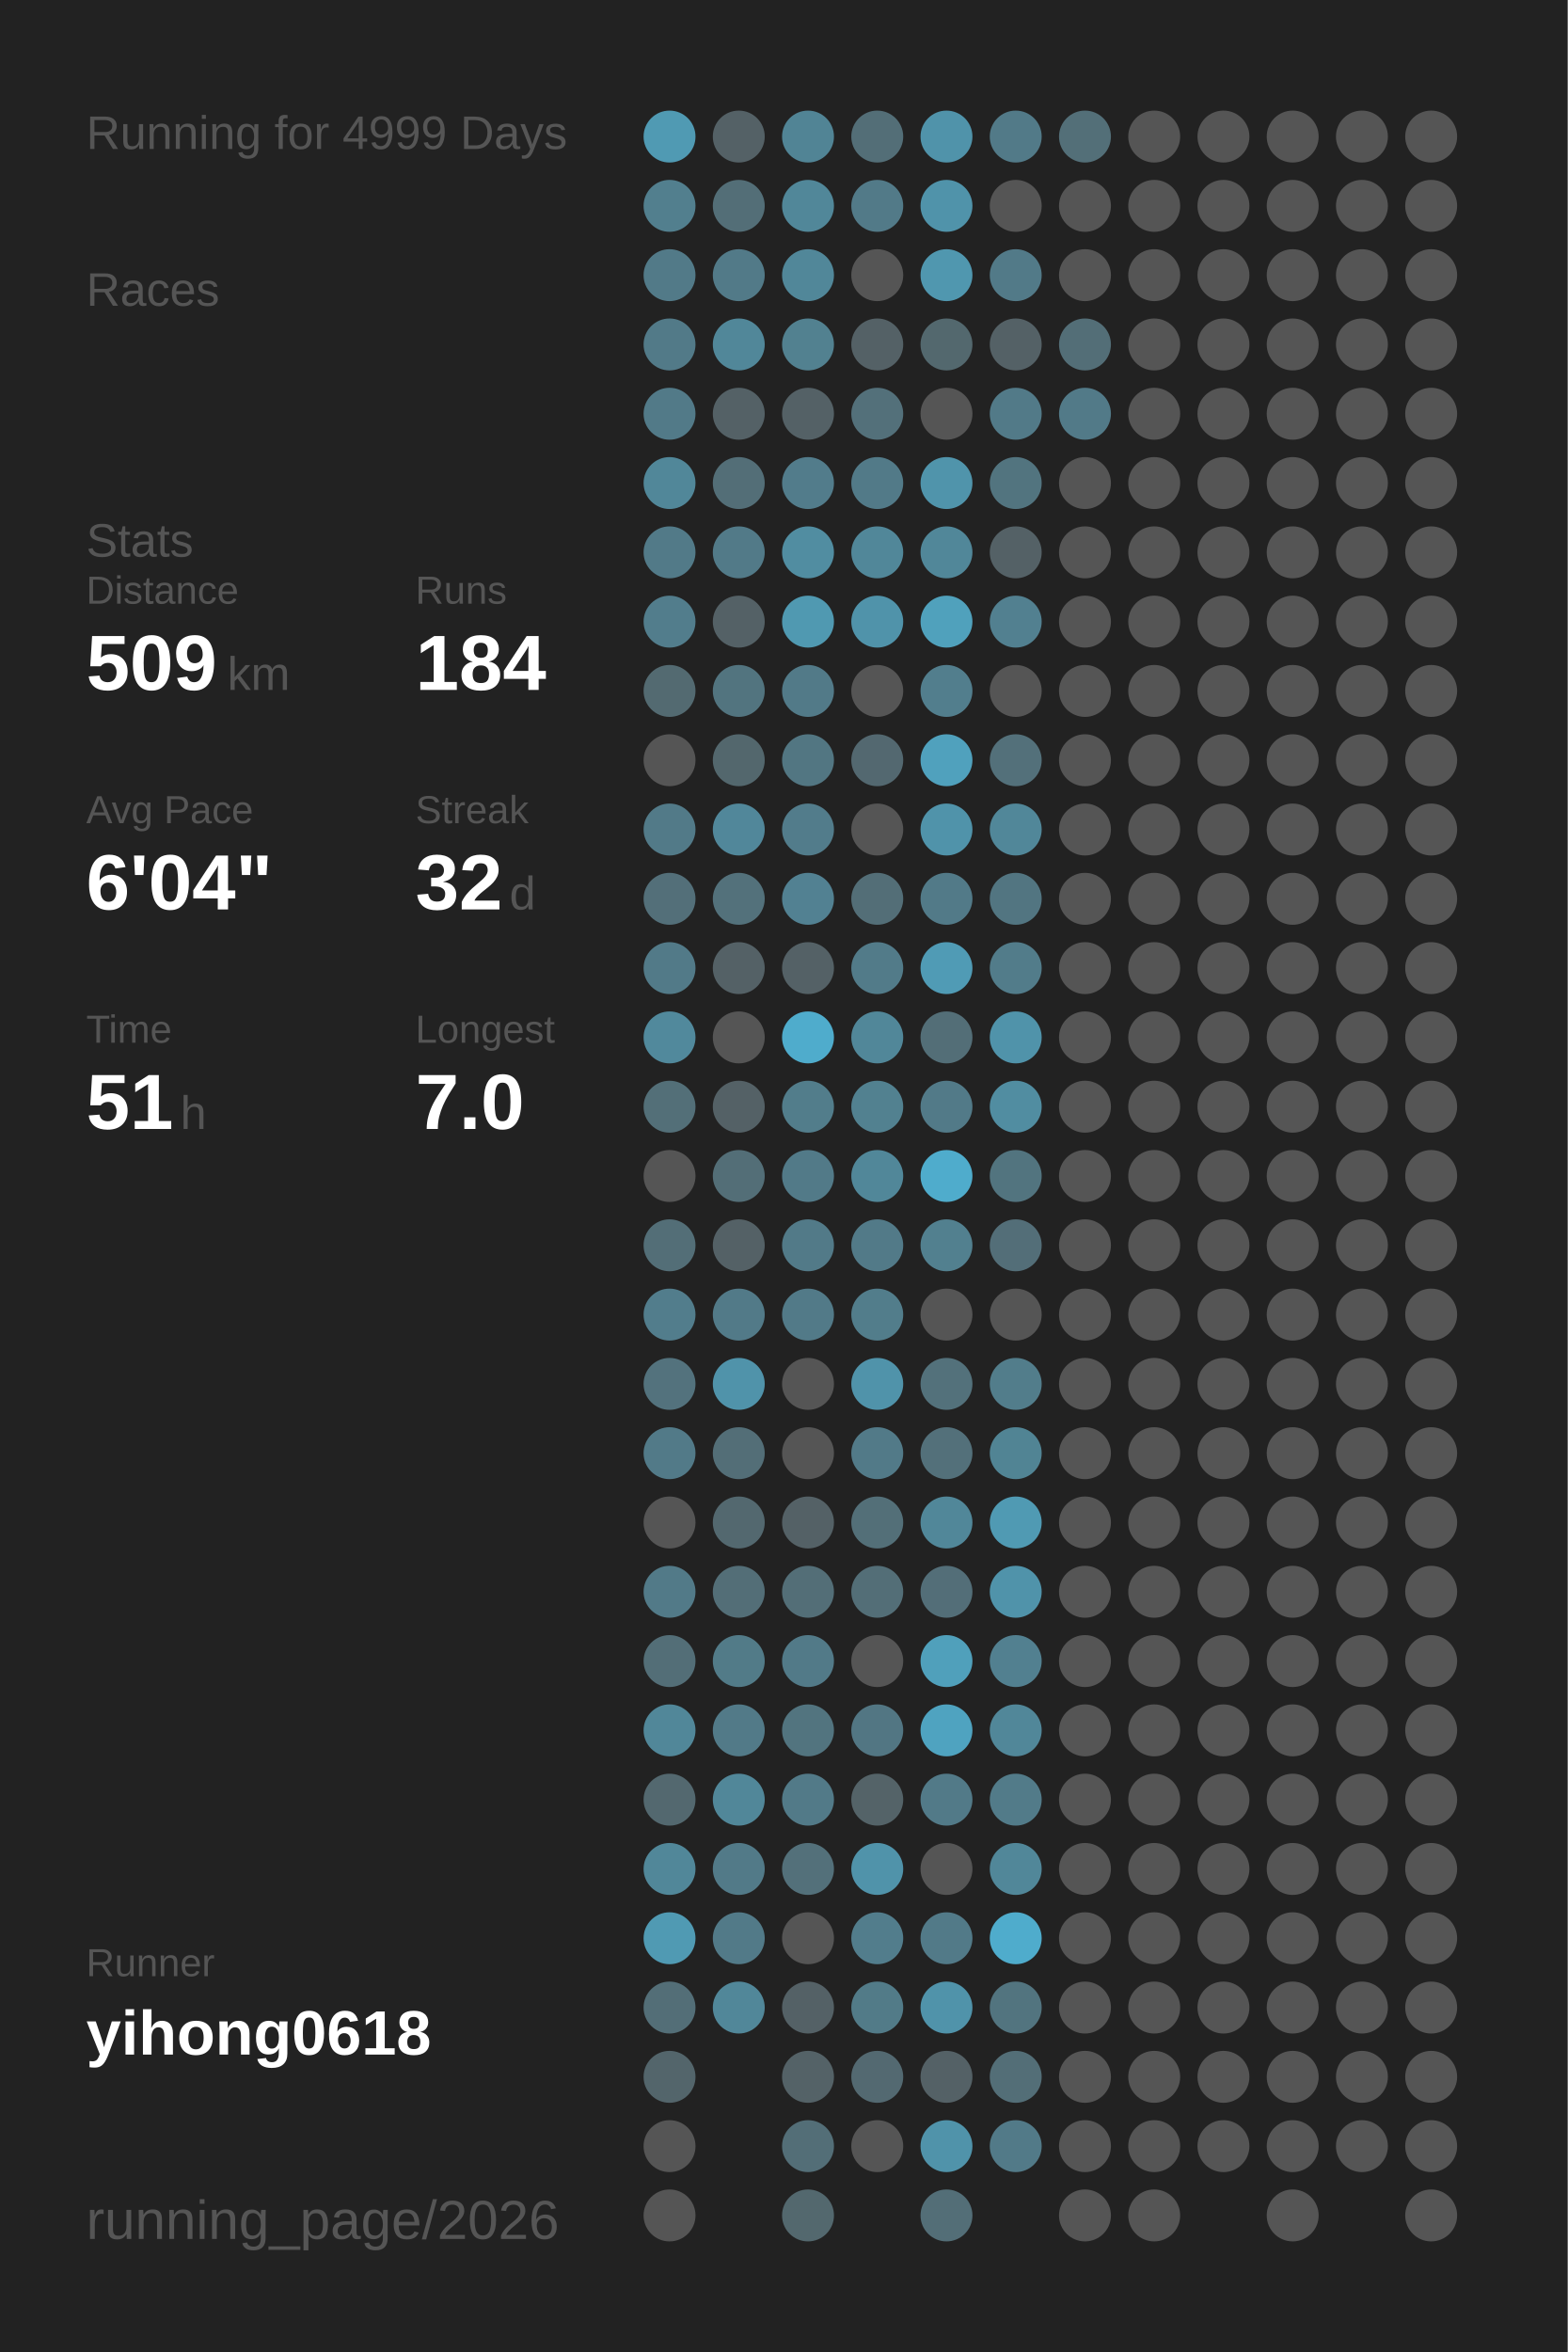
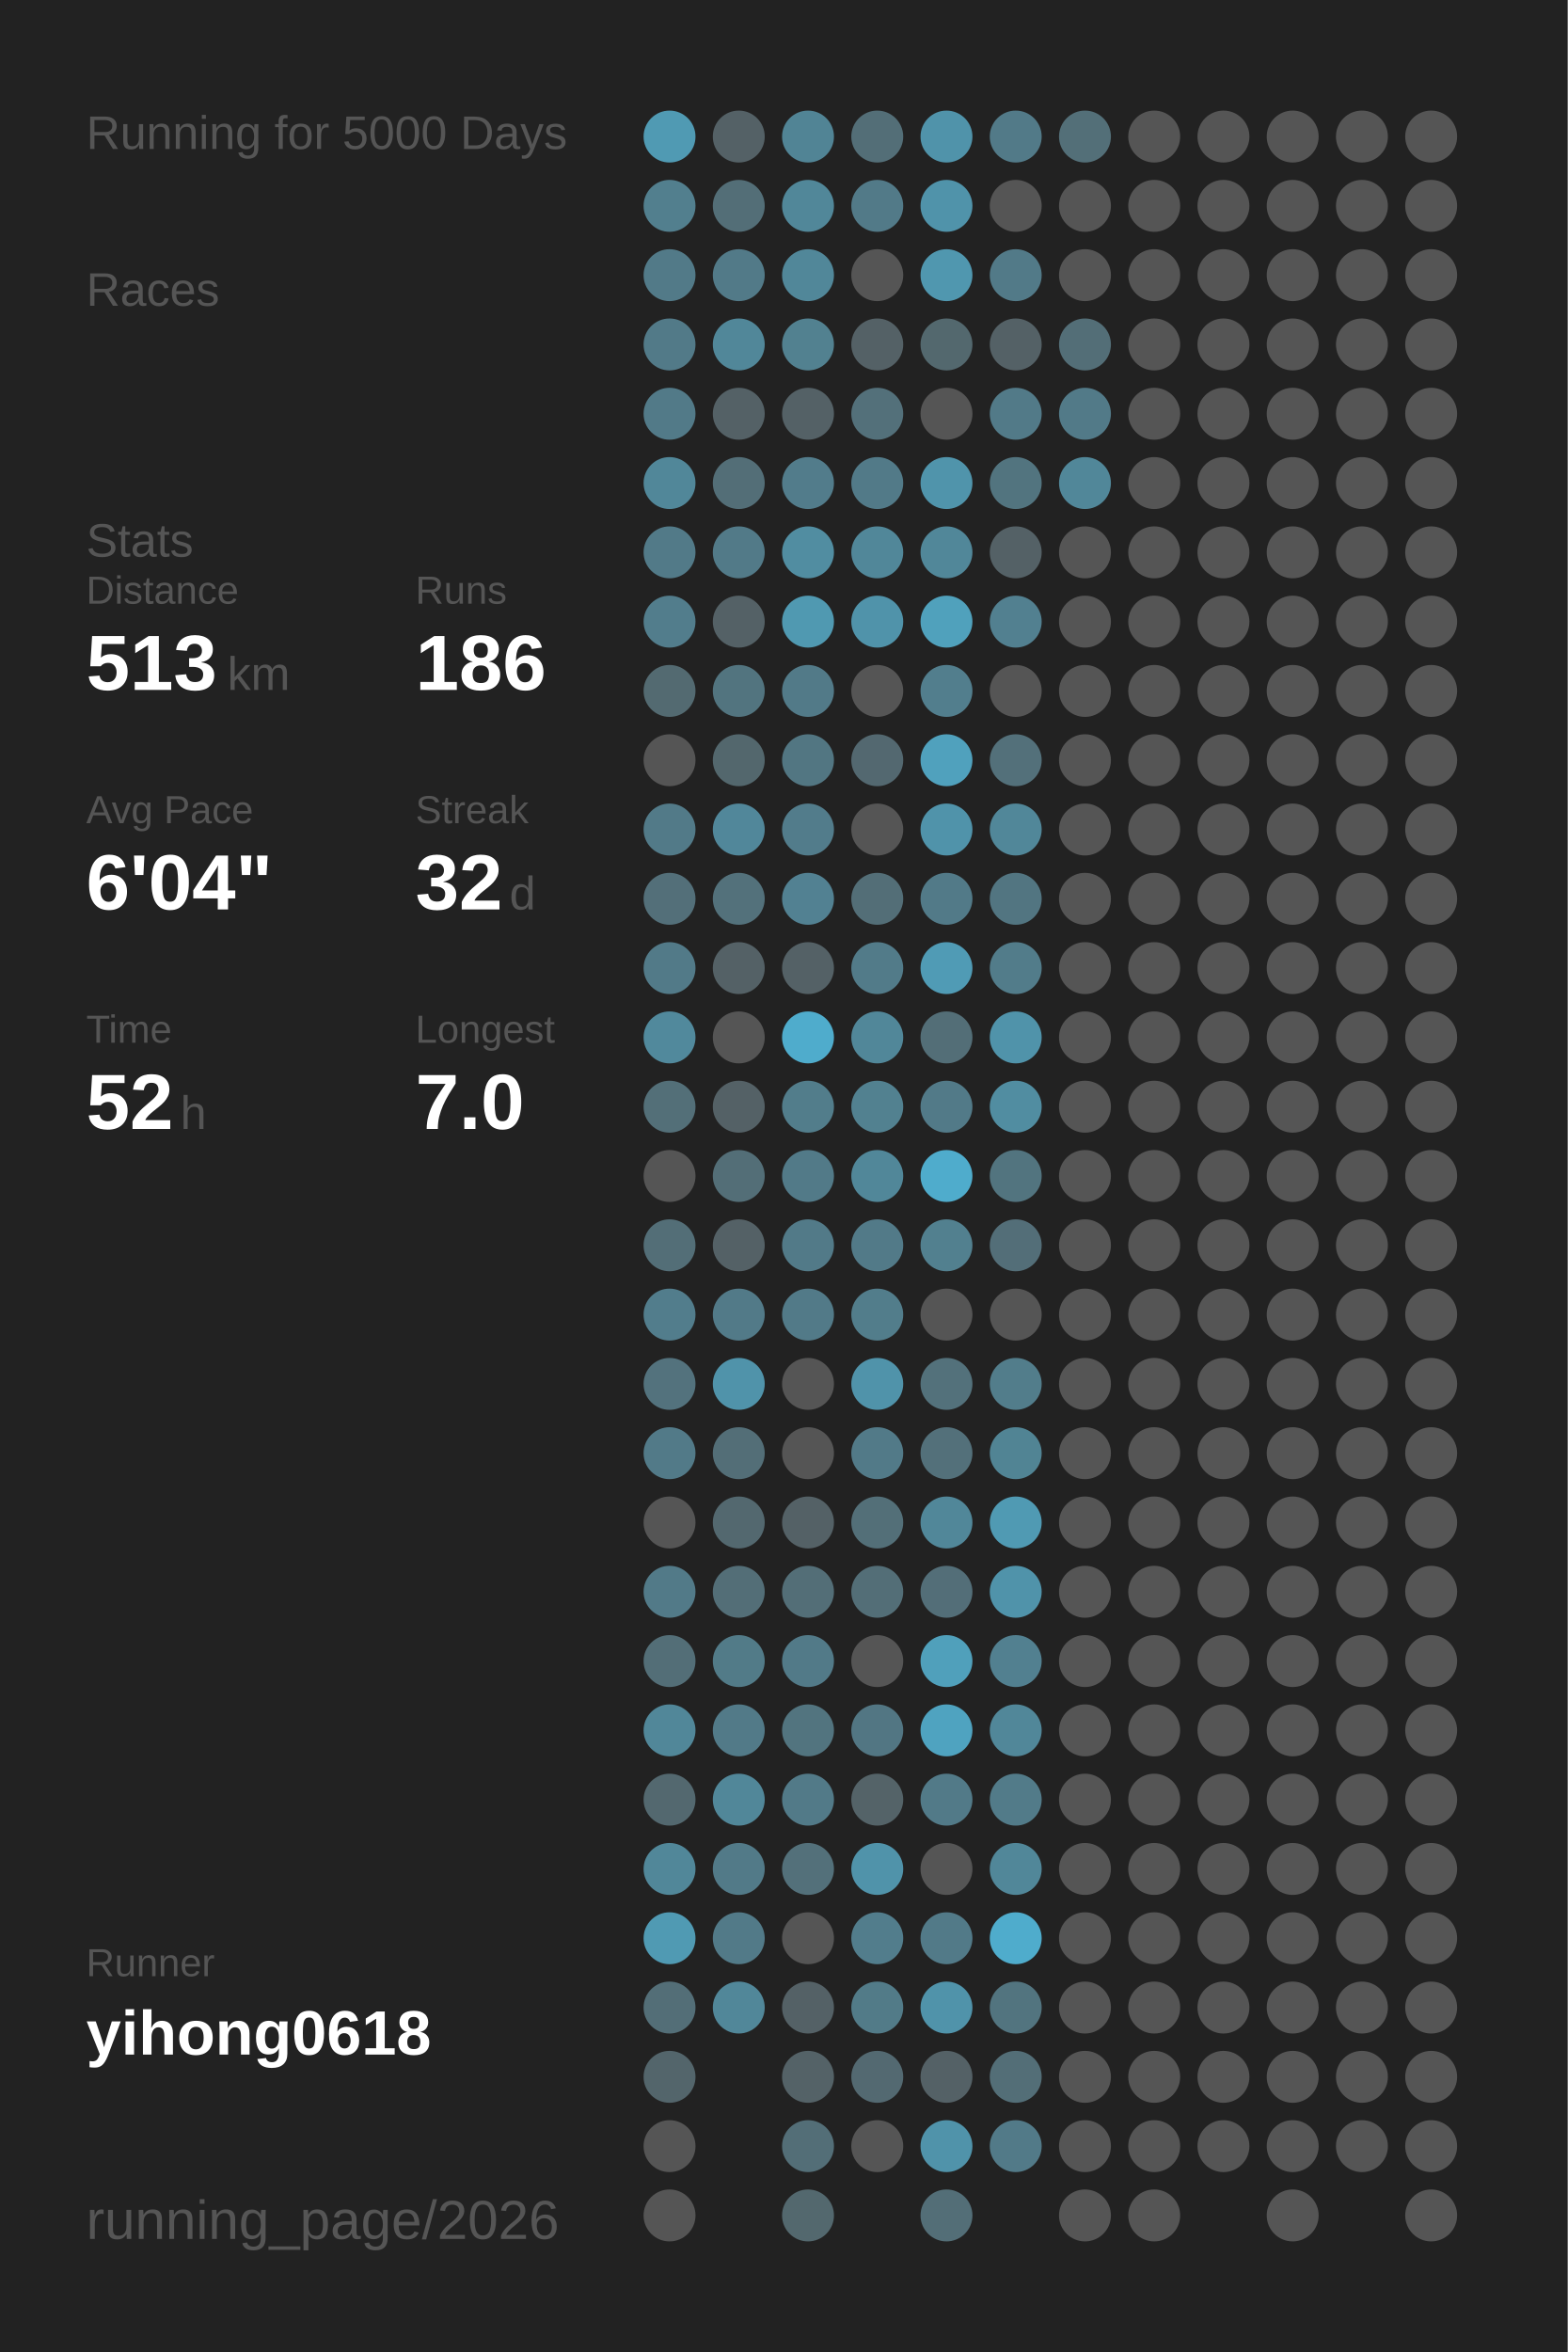
<svg xmlns="http://www.w3.org/2000/svg" baseProfile="full" height="300mm" version="1.1" viewBox="0,0,200,300" width="200mm">
  <defs />
  <rect fill="#222222" height="300" width="200" x="0" y="0" />
-   <text fill="#555555" style="font-size:6px; font-family:Arial;" x="11" y="19">Running for 4999 Days</text>
+   <text fill="#555555" style="font-size:6px; font-family:Arial;" x="11" y="19">Running for 5000 Days</text>
  <text fill="#555555" style="font-size:6px; font-family:Arial;" x="11" y="39">Races</text>
  <text fill="#555555" style="font-size:6px; font-family:Arial;" x="11" y="71">Stats</text>
  <text fill="#555555" style="font-size:5px; font-family:Arial;" x="11" y="77">Distance</text>
-   <text fill="#FFFFFF" style="font-size:10px; font-family:Arial; font-weight:bold;" x="11" y="88">509</text>
+   <text fill="#FFFFFF" style="font-size:10px; font-family:Arial; font-weight:bold;" x="11" y="88">513</text>
  <text fill="#555555" style="font-size:6px; font-family:Arial;" x="29" y="88">km</text>
  <text fill="#555555" style="font-size:5px; font-family:Arial;" x="53" y="77">Runs</text>
-   <text fill="#FFFFFF" style="font-size:10px; font-family:Arial; font-weight:bold;" x="53" y="88">184</text>
+   <text fill="#FFFFFF" style="font-size:10px; font-family:Arial; font-weight:bold;" x="53" y="88">186</text>
  <text fill="#555555" style="font-size:5px; font-family:Arial;" x="11" y="105">Avg Pace</text>
  <text fill="#FFFFFF" style="font-size:10px; font-family:Arial; font-weight:bold;" x="11" y="116">6'04"</text>
  <text fill="#555555" style="font-size:5px; font-family:Arial;" x="53" y="105">Streak</text>
  <text fill="#FFFFFF" style="font-size:10px; font-family:Arial; font-weight:bold;" x="53" y="116">32</text>
  <text fill="#555555" style="font-size:6px; font-family:Arial;" x="65" y="116">d</text>
  <text fill="#555555" style="font-size:5px; font-family:Arial;" x="11" y="133">Time</text>
-   <text fill="#FFFFFF" style="font-size:10px; font-family:Arial; font-weight:bold;" x="11" y="144">51</text>
+   <text fill="#FFFFFF" style="font-size:10px; font-family:Arial; font-weight:bold;" x="11" y="144">52</text>
  <text fill="#555555" style="font-size:6px; font-family:Arial;" x="23" y="144">h</text>
  <text fill="#555555" style="font-size:5px; font-family:Arial;" x="53" y="133">Longest</text>
  <text fill="#FFFFFF" style="font-size:10px; font-family:Arial; font-weight:bold;" x="53" y="144">7.0</text>
  <text fill="#555555" style="font-size:5px; font-family:Arial;" x="11" y="252.065">Runner</text>
  <text fill="#FFFFFF" style="font-size:8px; font-family:Arial; font-weight:bold;" x="11" y="262.065">yihong0618</text>
  <text fill="#555555" style="font-size:7px; font-family:Arial;" x="11" y="285.581">running_page/2026</text>
  <circle cx="85.417" cy="17.419" fill="#509ab3" r="3.312" />
  <circle cx="85.417" cy="26.258" fill="#527f8e" r="3.312" />
  <circle cx="85.417" cy="35.097" fill="#527a88" r="3.312" />
  <circle cx="85.417" cy="43.935" fill="#527a88" r="3.312" />
  <circle cx="85.417" cy="52.774" fill="#527a88" r="3.312" />
  <circle cx="85.417" cy="61.613" fill="#518799" r="3.312" />
  <circle cx="85.417" cy="70.452" fill="#527a88" r="3.312" />
  <circle cx="85.417" cy="79.29" fill="#527d8c" r="3.312" />
  <circle cx="85.417" cy="88.129" fill="#536a71" r="3.312" />
  <circle cx="85.417" cy="96.968" fill="#555555" r="3.312" />
  <circle cx="85.417" cy="105.806" fill="#527a88" r="3.312" />
  <circle cx="85.417" cy="114.645" fill="#536f79" r="3.312" />
  <circle cx="85.417" cy="123.484" fill="#527a88" r="3.312" />
  <circle cx="85.417" cy="132.323" fill="#51899c" r="3.312" />
  <circle cx="85.417" cy="141.161" fill="#536f78" r="3.312" />
  <circle cx="85.417" cy="150" fill="#555555" r="3.312" />
  <circle cx="85.417" cy="158.839" fill="#536e77" r="3.312" />
  <circle cx="85.417" cy="167.677" fill="#527d8c" r="3.312" />
  <circle cx="85.417" cy="176.516" fill="#53727d" r="3.312" />
  <circle cx="85.417" cy="185.355" fill="#527a88" r="3.312" />
  <circle cx="85.417" cy="194.194" fill="#555555" r="3.312" />
  <circle cx="85.417" cy="203.032" fill="#527a88" r="3.312" />
  <circle cx="85.417" cy="211.871" fill="#536e77" r="3.312" />
  <circle cx="85.417" cy="220.71" fill="#518799" r="3.312" />
  <circle cx="85.417" cy="229.548" fill="#53686f" r="3.312" />
  <circle cx="85.417" cy="238.387" fill="#518799" r="3.312" />
  <circle cx="85.417" cy="247.226" fill="#509ab3" r="3.312" />
  <circle cx="85.417" cy="256.065" fill="#536e77" r="3.312" />
  <circle cx="85.417" cy="264.903" fill="#53656b" r="3.312" />
  <circle cx="85.417" cy="273.742" fill="#555555" r="3.312" />
  <circle cx="85.417" cy="282.581" fill="#555555" r="3.312" />
  <circle cx="94.25" cy="17.419" fill="#546166" r="3.312" />
  <circle cx="94.25" cy="26.258" fill="#536e77" r="3.312" />
  <circle cx="94.25" cy="35.097" fill="#527a88" r="3.312" />
  <circle cx="94.25" cy="43.935" fill="#518799" r="3.312" />
  <circle cx="94.25" cy="52.774" fill="#546166" r="3.312" />
  <circle cx="94.25" cy="61.613" fill="#536e77" r="3.312" />
  <circle cx="94.25" cy="70.452" fill="#527a88" r="3.312" />
  <circle cx="94.25" cy="79.29" fill="#546166" r="3.312" />
  <circle cx="94.25" cy="88.129" fill="#52747f" r="3.312" />
  <circle cx="94.25" cy="96.968" fill="#53676d" r="3.312" />
  <circle cx="94.25" cy="105.806" fill="#51879a" r="3.312" />
  <circle cx="94.25" cy="114.645" fill="#53717b" r="3.312" />
  <circle cx="94.25" cy="123.484" fill="#546166" r="3.312" />
  <circle cx="94.25" cy="132.323" fill="#555555" r="3.312" />
  <circle cx="94.25" cy="141.161" fill="#546166" r="3.312" />
  <circle cx="94.25" cy="150" fill="#536e77" r="3.312" />
  <circle cx="94.25" cy="158.839" fill="#546166" r="3.312" />
  <circle cx="94.25" cy="167.677" fill="#527a88" r="3.312" />
  <circle cx="94.25" cy="176.516" fill="#5093aa" r="3.312" />
  <circle cx="94.25" cy="185.355" fill="#536e77" r="3.312" />
  <circle cx="94.25" cy="194.194" fill="#53686f" r="3.312" />
  <circle cx="94.25" cy="203.032" fill="#536e77" r="3.312" />
  <circle cx="94.25" cy="211.871" fill="#527b88" r="3.312" />
  <circle cx="94.25" cy="220.71" fill="#527a88" r="3.312" />
  <circle cx="94.25" cy="229.548" fill="#518799" r="3.312" />
  <circle cx="94.25" cy="238.387" fill="#527a88" r="3.312" />
  <circle cx="94.25" cy="247.226" fill="#527a88" r="3.312" />
  <circle cx="94.25" cy="256.065" fill="#518799" r="3.312" />
  <circle cx="103.083" cy="17.419" fill="#518495" r="3.312" />
  <circle cx="103.083" cy="26.258" fill="#518799" r="3.312" />
  <circle cx="103.083" cy="35.097" fill="#518799" r="3.312" />
  <circle cx="103.083" cy="43.935" fill="#528190" r="3.312" />
  <circle cx="103.083" cy="52.774" fill="#546166" r="3.312" />
  <circle cx="103.083" cy="61.613" fill="#527c8b" r="3.312" />
  <circle cx="103.083" cy="70.452" fill="#518da1" r="3.312" />
  <circle cx="103.083" cy="79.29" fill="#5099b1" r="3.312" />
  <circle cx="103.083" cy="88.129" fill="#527a88" r="3.312" />
  <circle cx="103.083" cy="96.968" fill="#527682" r="3.312" />
  <circle cx="103.083" cy="105.806" fill="#527c8b" r="3.312" />
  <circle cx="103.083" cy="114.645" fill="#528192" r="3.312" />
  <circle cx="103.083" cy="123.484" fill="#546166" r="3.312" />
  <circle cx="103.083" cy="132.323" fill="#4faccc" r="3.312" />
  <circle cx="103.083" cy="141.161" fill="#527d8b" r="3.312" />
  <circle cx="103.083" cy="150" fill="#527a88" r="3.312" />
  <circle cx="103.083" cy="158.839" fill="#527a88" r="3.312" />
  <circle cx="103.083" cy="167.677" fill="#527a88" r="3.312" />
  <circle cx="103.083" cy="176.516" fill="#555555" r="3.312" />
  <circle cx="103.083" cy="185.355" fill="#555555" r="3.312" />
  <circle cx="103.083" cy="194.194" fill="#546166" r="3.312" />
  <circle cx="103.083" cy="203.032" fill="#536e77" r="3.312" />
  <circle cx="103.083" cy="211.871" fill="#527a88" r="3.312" />
  <circle cx="103.083" cy="220.71" fill="#52747f" r="3.312" />
  <circle cx="103.083" cy="229.548" fill="#527a88" r="3.312" />
  <circle cx="103.083" cy="238.387" fill="#53707a" r="3.312" />
  <circle cx="103.083" cy="247.226" fill="#555555" r="3.312" />
  <circle cx="103.083" cy="256.065" fill="#546166" r="3.312" />
  <circle cx="103.083" cy="264.903" fill="#546267" r="3.312" />
  <circle cx="103.083" cy="273.742" fill="#536e77" r="3.312" />
  <circle cx="103.083" cy="282.581" fill="#53686e" r="3.312" />
  <circle cx="111.917" cy="17.419" fill="#536e77" r="3.312" />
  <circle cx="111.917" cy="26.258" fill="#527a88" r="3.312" />
  <circle cx="111.917" cy="35.097" fill="#555555" r="3.312" />
  <circle cx="111.917" cy="43.935" fill="#546166" r="3.312" />
  <circle cx="111.917" cy="52.774" fill="#53707a" r="3.312" />
  <circle cx="111.917" cy="61.613" fill="#527a88" r="3.312" />
  <circle cx="111.917" cy="70.452" fill="#518799" r="3.312" />
  <circle cx="111.917" cy="79.29" fill="#5093aa" r="3.312" />
  <circle cx="111.917" cy="88.129" fill="#555555" r="3.312" />
  <circle cx="111.917" cy="96.968" fill="#536870" r="3.312" />
  <circle cx="111.917" cy="105.806" fill="#555555" r="3.312" />
  <circle cx="111.917" cy="114.645" fill="#536e77" r="3.312" />
  <circle cx="111.917" cy="123.484" fill="#527b89" r="3.312" />
  <circle cx="111.917" cy="132.323" fill="#518799" r="3.312" />
  <circle cx="111.917" cy="141.161" fill="#528190" r="3.312" />
  <circle cx="111.917" cy="150" fill="#518799" r="3.312" />
  <circle cx="111.917" cy="158.839" fill="#527a88" r="3.312" />
  <circle cx="111.917" cy="167.677" fill="#527d8b" r="3.312" />
  <circle cx="111.917" cy="176.516" fill="#5093aa" r="3.312" />
  <circle cx="111.917" cy="185.355" fill="#527a88" r="3.312" />
  <circle cx="111.917" cy="194.194" fill="#536f78" r="3.312" />
  <circle cx="111.917" cy="203.032" fill="#536e77" r="3.312" />
  <circle cx="111.917" cy="211.871" fill="#555555" r="3.312" />
  <circle cx="111.917" cy="220.71" fill="#527683" r="3.312" />
  <circle cx="111.917" cy="229.548" fill="#546368" r="3.312" />
  <circle cx="111.917" cy="238.387" fill="#5093aa" r="3.312" />
  <circle cx="111.917" cy="247.226" fill="#527d8c" r="3.312" />
  <circle cx="111.917" cy="256.065" fill="#527b88" r="3.312" />
  <circle cx="111.917" cy="264.903" fill="#536971" r="3.312" />
  <circle cx="111.917" cy="273.742" fill="#555555" r="3.312" />
  <circle cx="120.75" cy="17.419" fill="#5093aa" r="3.312" />
  <circle cx="120.75" cy="26.258" fill="#5093aa" r="3.312" />
  <circle cx="120.75" cy="35.097" fill="#5097af" r="3.312" />
  <circle cx="120.75" cy="43.935" fill="#53686e" r="3.312" />
  <circle cx="120.75" cy="52.774" fill="#555555" r="3.312" />
  <circle cx="120.75" cy="61.613" fill="#5094ab" r="3.312" />
  <circle cx="120.75" cy="70.452" fill="#518799" r="3.312" />
  <circle cx="120.75" cy="79.29" fill="#50a1bc" r="3.312" />
  <circle cx="120.75" cy="88.129" fill="#527e8d" r="3.312" />
  <circle cx="120.75" cy="96.968" fill="#50a1bd" r="3.312" />
  <circle cx="120.75" cy="105.806" fill="#5093aa" r="3.312" />
  <circle cx="120.75" cy="114.645" fill="#527a88" r="3.312" />
  <circle cx="120.75" cy="123.484" fill="#509bb5" r="3.312" />
  <circle cx="120.75" cy="132.323" fill="#536e77" r="3.312" />
  <circle cx="120.75" cy="141.161" fill="#527a88" r="3.312" />
  <circle cx="120.75" cy="150" fill="#4faccc" r="3.312" />
  <circle cx="120.75" cy="158.839" fill="#52808f" r="3.312" />
  <circle cx="120.75" cy="167.677" fill="#555555" r="3.312" />
  <circle cx="120.75" cy="176.516" fill="#53717b" r="3.312" />
  <circle cx="120.75" cy="185.355" fill="#53707a" r="3.312" />
  <circle cx="120.75" cy="194.194" fill="#518799" r="3.312" />
  <circle cx="120.75" cy="203.032" fill="#536e78" r="3.312" />
  <circle cx="120.75" cy="211.871" fill="#50a0bb" r="3.312" />
  <circle cx="120.75" cy="220.71" fill="#4fa3c0" r="3.312" />
  <circle cx="120.75" cy="229.548" fill="#527a88" r="3.312" />
  <circle cx="120.75" cy="238.387" fill="#555555" r="3.312" />
  <circle cx="120.75" cy="247.226" fill="#527a88" r="3.312" />
  <circle cx="120.75" cy="256.065" fill="#5093aa" r="3.312" />
  <circle cx="120.75" cy="264.903" fill="#546166" r="3.312" />
  <circle cx="120.75" cy="273.742" fill="#5093aa" r="3.312" />
  <circle cx="120.75" cy="282.581" fill="#536e77" r="3.312" />
  <circle cx="129.583" cy="17.419" fill="#527a88" r="3.312" />
  <circle cx="129.583" cy="26.258" fill="#555555" r="3.312" />
  <circle cx="129.583" cy="35.097" fill="#527a88" r="3.312" />
  <circle cx="129.583" cy="43.935" fill="#546166" r="3.312" />
  <circle cx="129.583" cy="52.774" fill="#527a88" r="3.312" />
  <circle cx="129.583" cy="61.613" fill="#52747f" r="3.312" />
  <circle cx="129.583" cy="70.452" fill="#546166" r="3.312" />
  <circle cx="129.583" cy="79.29" fill="#528090" r="3.312" />
  <circle cx="129.583" cy="88.129" fill="#555555" r="3.312" />
  <circle cx="129.583" cy="96.968" fill="#53707a" r="3.312" />
  <circle cx="129.583" cy="105.806" fill="#518799" r="3.312" />
  <circle cx="129.583" cy="114.645" fill="#527581" r="3.312" />
  <circle cx="129.583" cy="123.484" fill="#527c8a" r="3.312" />
  <circle cx="129.583" cy="132.323" fill="#5093aa" r="3.312" />
  <circle cx="129.583" cy="141.161" fill="#518da1" r="3.312" />
  <circle cx="129.583" cy="150" fill="#52747f" r="3.312" />
  <circle cx="129.583" cy="158.839" fill="#536e78" r="3.312" />
  <circle cx="129.583" cy="167.677" fill="#555555" r="3.312" />
  <circle cx="129.583" cy="176.516" fill="#527d8b" r="3.312" />
  <circle cx="129.583" cy="185.355" fill="#518494" r="3.312" />
  <circle cx="129.583" cy="194.194" fill="#509ab3" r="3.312" />
  <circle cx="129.583" cy="203.032" fill="#5093aa" r="3.312" />
  <circle cx="129.583" cy="211.871" fill="#528090" r="3.312" />
  <circle cx="129.583" cy="220.71" fill="#518799" r="3.312" />
  <circle cx="129.583" cy="229.548" fill="#527b89" r="3.312" />
  <circle cx="129.583" cy="238.387" fill="#518799" r="3.312" />
  <circle cx="129.583" cy="247.226" fill="#4faccc" r="3.312" />
  <circle cx="129.583" cy="256.065" fill="#52747f" r="3.312" />
  <circle cx="129.583" cy="264.903" fill="#536e77" r="3.312" />
  <circle cx="129.583" cy="273.742" fill="#527a88" r="3.312" />
  <circle cx="138.417" cy="17.419" fill="#536f78" r="3.312" />
  <circle cx="138.417" cy="26.258" fill="#555555" r="3.312" />
  <circle cx="138.417" cy="35.097" fill="#555555" r="3.312" />
  <circle cx="138.417" cy="43.935" fill="#536e77" r="3.312" />
  <circle cx="138.417" cy="52.774" fill="#527a88" r="3.312" />
-   <circle cx="138.417" cy="61.613" fill="#555555" r="3.312" />
+   <circle cx="138.417" cy="61.613" fill="#518799" r="3.312" />
  <circle cx="138.417" cy="70.452" fill="#555555" r="3.312" />
  <circle cx="138.417" cy="79.29" fill="#555555" r="3.312" />
  <circle cx="138.417" cy="88.129" fill="#555555" r="3.312" />
  <circle cx="138.417" cy="96.968" fill="#555555" r="3.312" />
  <circle cx="138.417" cy="105.806" fill="#555555" r="3.312" />
  <circle cx="138.417" cy="114.645" fill="#555555" r="3.312" />
  <circle cx="138.417" cy="123.484" fill="#555555" r="3.312" />
  <circle cx="138.417" cy="132.323" fill="#555555" r="3.312" />
  <circle cx="138.417" cy="141.161" fill="#555555" r="3.312" />
  <circle cx="138.417" cy="150" fill="#555555" r="3.312" />
  <circle cx="138.417" cy="158.839" fill="#555555" r="3.312" />
  <circle cx="138.417" cy="167.677" fill="#555555" r="3.312" />
  <circle cx="138.417" cy="176.516" fill="#555555" r="3.312" />
  <circle cx="138.417" cy="185.355" fill="#555555" r="3.312" />
  <circle cx="138.417" cy="194.194" fill="#555555" r="3.312" />
  <circle cx="138.417" cy="203.032" fill="#555555" r="3.312" />
  <circle cx="138.417" cy="211.871" fill="#555555" r="3.312" />
  <circle cx="138.417" cy="220.71" fill="#555555" r="3.312" />
  <circle cx="138.417" cy="229.548" fill="#555555" r="3.312" />
  <circle cx="138.417" cy="238.387" fill="#555555" r="3.312" />
  <circle cx="138.417" cy="247.226" fill="#555555" r="3.312" />
  <circle cx="138.417" cy="256.065" fill="#555555" r="3.312" />
  <circle cx="138.417" cy="264.903" fill="#555555" r="3.312" />
  <circle cx="138.417" cy="273.742" fill="#555555" r="3.312" />
  <circle cx="138.417" cy="282.581" fill="#555555" r="3.312" />
  <circle cx="147.25" cy="17.419" fill="#555555" r="3.312" />
  <circle cx="147.25" cy="26.258" fill="#555555" r="3.312" />
  <circle cx="147.25" cy="35.097" fill="#555555" r="3.312" />
  <circle cx="147.25" cy="43.935" fill="#555555" r="3.312" />
  <circle cx="147.25" cy="52.774" fill="#555555" r="3.312" />
  <circle cx="147.25" cy="61.613" fill="#555555" r="3.312" />
  <circle cx="147.25" cy="70.452" fill="#555555" r="3.312" />
  <circle cx="147.25" cy="79.29" fill="#555555" r="3.312" />
  <circle cx="147.25" cy="88.129" fill="#555555" r="3.312" />
  <circle cx="147.25" cy="96.968" fill="#555555" r="3.312" />
  <circle cx="147.25" cy="105.806" fill="#555555" r="3.312" />
  <circle cx="147.25" cy="114.645" fill="#555555" r="3.312" />
  <circle cx="147.25" cy="123.484" fill="#555555" r="3.312" />
  <circle cx="147.25" cy="132.323" fill="#555555" r="3.312" />
  <circle cx="147.25" cy="141.161" fill="#555555" r="3.312" />
  <circle cx="147.25" cy="150" fill="#555555" r="3.312" />
  <circle cx="147.25" cy="158.839" fill="#555555" r="3.312" />
  <circle cx="147.25" cy="167.677" fill="#555555" r="3.312" />
  <circle cx="147.25" cy="176.516" fill="#555555" r="3.312" />
  <circle cx="147.25" cy="185.355" fill="#555555" r="3.312" />
  <circle cx="147.25" cy="194.194" fill="#555555" r="3.312" />
  <circle cx="147.25" cy="203.032" fill="#555555" r="3.312" />
  <circle cx="147.25" cy="211.871" fill="#555555" r="3.312" />
  <circle cx="147.25" cy="220.71" fill="#555555" r="3.312" />
  <circle cx="147.25" cy="229.548" fill="#555555" r="3.312" />
  <circle cx="147.25" cy="238.387" fill="#555555" r="3.312" />
  <circle cx="147.25" cy="247.226" fill="#555555" r="3.312" />
  <circle cx="147.25" cy="256.065" fill="#555555" r="3.312" />
  <circle cx="147.25" cy="264.903" fill="#555555" r="3.312" />
  <circle cx="147.25" cy="273.742" fill="#555555" r="3.312" />
  <circle cx="147.25" cy="282.581" fill="#555555" r="3.312" />
  <circle cx="156.083" cy="17.419" fill="#555555" r="3.312" />
  <circle cx="156.083" cy="26.258" fill="#555555" r="3.312" />
  <circle cx="156.083" cy="35.097" fill="#555555" r="3.312" />
  <circle cx="156.083" cy="43.935" fill="#555555" r="3.312" />
  <circle cx="156.083" cy="52.774" fill="#555555" r="3.312" />
  <circle cx="156.083" cy="61.613" fill="#555555" r="3.312" />
  <circle cx="156.083" cy="70.452" fill="#555555" r="3.312" />
  <circle cx="156.083" cy="79.29" fill="#555555" r="3.312" />
  <circle cx="156.083" cy="88.129" fill="#555555" r="3.312" />
  <circle cx="156.083" cy="96.968" fill="#555555" r="3.312" />
  <circle cx="156.083" cy="105.806" fill="#555555" r="3.312" />
  <circle cx="156.083" cy="114.645" fill="#555555" r="3.312" />
  <circle cx="156.083" cy="123.484" fill="#555555" r="3.312" />
  <circle cx="156.083" cy="132.323" fill="#555555" r="3.312" />
  <circle cx="156.083" cy="141.161" fill="#555555" r="3.312" />
  <circle cx="156.083" cy="150" fill="#555555" r="3.312" />
  <circle cx="156.083" cy="158.839" fill="#555555" r="3.312" />
  <circle cx="156.083" cy="167.677" fill="#555555" r="3.312" />
  <circle cx="156.083" cy="176.516" fill="#555555" r="3.312" />
  <circle cx="156.083" cy="185.355" fill="#555555" r="3.312" />
  <circle cx="156.083" cy="194.194" fill="#555555" r="3.312" />
  <circle cx="156.083" cy="203.032" fill="#555555" r="3.312" />
  <circle cx="156.083" cy="211.871" fill="#555555" r="3.312" />
  <circle cx="156.083" cy="220.71" fill="#555555" r="3.312" />
  <circle cx="156.083" cy="229.548" fill="#555555" r="3.312" />
  <circle cx="156.083" cy="238.387" fill="#555555" r="3.312" />
  <circle cx="156.083" cy="247.226" fill="#555555" r="3.312" />
  <circle cx="156.083" cy="256.065" fill="#555555" r="3.312" />
  <circle cx="156.083" cy="264.903" fill="#555555" r="3.312" />
  <circle cx="156.083" cy="273.742" fill="#555555" r="3.312" />
  <circle cx="164.917" cy="17.419" fill="#555555" r="3.312" />
  <circle cx="164.917" cy="26.258" fill="#555555" r="3.312" />
  <circle cx="164.917" cy="35.097" fill="#555555" r="3.312" />
  <circle cx="164.917" cy="43.935" fill="#555555" r="3.312" />
  <circle cx="164.917" cy="52.774" fill="#555555" r="3.312" />
  <circle cx="164.917" cy="61.613" fill="#555555" r="3.312" />
  <circle cx="164.917" cy="70.452" fill="#555555" r="3.312" />
  <circle cx="164.917" cy="79.29" fill="#555555" r="3.312" />
  <circle cx="164.917" cy="88.129" fill="#555555" r="3.312" />
  <circle cx="164.917" cy="96.968" fill="#555555" r="3.312" />
  <circle cx="164.917" cy="105.806" fill="#555555" r="3.312" />
  <circle cx="164.917" cy="114.645" fill="#555555" r="3.312" />
  <circle cx="164.917" cy="123.484" fill="#555555" r="3.312" />
  <circle cx="164.917" cy="132.323" fill="#555555" r="3.312" />
  <circle cx="164.917" cy="141.161" fill="#555555" r="3.312" />
  <circle cx="164.917" cy="150" fill="#555555" r="3.312" />
  <circle cx="164.917" cy="158.839" fill="#555555" r="3.312" />
  <circle cx="164.917" cy="167.677" fill="#555555" r="3.312" />
  <circle cx="164.917" cy="176.516" fill="#555555" r="3.312" />
  <circle cx="164.917" cy="185.355" fill="#555555" r="3.312" />
  <circle cx="164.917" cy="194.194" fill="#555555" r="3.312" />
  <circle cx="164.917" cy="203.032" fill="#555555" r="3.312" />
  <circle cx="164.917" cy="211.871" fill="#555555" r="3.312" />
  <circle cx="164.917" cy="220.71" fill="#555555" r="3.312" />
  <circle cx="164.917" cy="229.548" fill="#555555" r="3.312" />
  <circle cx="164.917" cy="238.387" fill="#555555" r="3.312" />
  <circle cx="164.917" cy="247.226" fill="#555555" r="3.312" />
  <circle cx="164.917" cy="256.065" fill="#555555" r="3.312" />
  <circle cx="164.917" cy="264.903" fill="#555555" r="3.312" />
  <circle cx="164.917" cy="273.742" fill="#555555" r="3.312" />
  <circle cx="164.917" cy="282.581" fill="#555555" r="3.312" />
  <circle cx="173.75" cy="17.419" fill="#555555" r="3.312" />
  <circle cx="173.75" cy="26.258" fill="#555555" r="3.312" />
  <circle cx="173.75" cy="35.097" fill="#555555" r="3.312" />
  <circle cx="173.75" cy="43.935" fill="#555555" r="3.312" />
  <circle cx="173.75" cy="52.774" fill="#555555" r="3.312" />
  <circle cx="173.75" cy="61.613" fill="#555555" r="3.312" />
  <circle cx="173.75" cy="70.452" fill="#555555" r="3.312" />
  <circle cx="173.75" cy="79.29" fill="#555555" r="3.312" />
  <circle cx="173.75" cy="88.129" fill="#555555" r="3.312" />
  <circle cx="173.75" cy="96.968" fill="#555555" r="3.312" />
  <circle cx="173.75" cy="105.806" fill="#555555" r="3.312" />
  <circle cx="173.75" cy="114.645" fill="#555555" r="3.312" />
  <circle cx="173.75" cy="123.484" fill="#555555" r="3.312" />
  <circle cx="173.75" cy="132.323" fill="#555555" r="3.312" />
  <circle cx="173.75" cy="141.161" fill="#555555" r="3.312" />
  <circle cx="173.75" cy="150" fill="#555555" r="3.312" />
  <circle cx="173.75" cy="158.839" fill="#555555" r="3.312" />
  <circle cx="173.75" cy="167.677" fill="#555555" r="3.312" />
  <circle cx="173.75" cy="176.516" fill="#555555" r="3.312" />
  <circle cx="173.75" cy="185.355" fill="#555555" r="3.312" />
  <circle cx="173.75" cy="194.194" fill="#555555" r="3.312" />
  <circle cx="173.75" cy="203.032" fill="#555555" r="3.312" />
  <circle cx="173.75" cy="211.871" fill="#555555" r="3.312" />
  <circle cx="173.75" cy="220.71" fill="#555555" r="3.312" />
  <circle cx="173.75" cy="229.548" fill="#555555" r="3.312" />
  <circle cx="173.75" cy="238.387" fill="#555555" r="3.312" />
  <circle cx="173.75" cy="247.226" fill="#555555" r="3.312" />
  <circle cx="173.75" cy="256.065" fill="#555555" r="3.312" />
  <circle cx="173.75" cy="264.903" fill="#555555" r="3.312" />
  <circle cx="173.75" cy="273.742" fill="#555555" r="3.312" />
  <circle cx="182.583" cy="17.419" fill="#555555" r="3.312" />
  <circle cx="182.583" cy="26.258" fill="#555555" r="3.312" />
  <circle cx="182.583" cy="35.097" fill="#555555" r="3.312" />
  <circle cx="182.583" cy="43.935" fill="#555555" r="3.312" />
  <circle cx="182.583" cy="52.774" fill="#555555" r="3.312" />
  <circle cx="182.583" cy="61.613" fill="#555555" r="3.312" />
  <circle cx="182.583" cy="70.452" fill="#555555" r="3.312" />
  <circle cx="182.583" cy="79.29" fill="#555555" r="3.312" />
  <circle cx="182.583" cy="88.129" fill="#555555" r="3.312" />
  <circle cx="182.583" cy="96.968" fill="#555555" r="3.312" />
  <circle cx="182.583" cy="105.806" fill="#555555" r="3.312" />
  <circle cx="182.583" cy="114.645" fill="#555555" r="3.312" />
  <circle cx="182.583" cy="123.484" fill="#555555" r="3.312" />
  <circle cx="182.583" cy="132.323" fill="#555555" r="3.312" />
  <circle cx="182.583" cy="141.161" fill="#555555" r="3.312" />
  <circle cx="182.583" cy="150" fill="#555555" r="3.312" />
  <circle cx="182.583" cy="158.839" fill="#555555" r="3.312" />
  <circle cx="182.583" cy="167.677" fill="#555555" r="3.312" />
  <circle cx="182.583" cy="176.516" fill="#555555" r="3.312" />
  <circle cx="182.583" cy="185.355" fill="#555555" r="3.312" />
  <circle cx="182.583" cy="194.194" fill="#555555" r="3.312" />
  <circle cx="182.583" cy="203.032" fill="#555555" r="3.312" />
  <circle cx="182.583" cy="211.871" fill="#555555" r="3.312" />
  <circle cx="182.583" cy="220.71" fill="#555555" r="3.312" />
  <circle cx="182.583" cy="229.548" fill="#555555" r="3.312" />
  <circle cx="182.583" cy="238.387" fill="#555555" r="3.312" />
  <circle cx="182.583" cy="247.226" fill="#555555" r="3.312" />
  <circle cx="182.583" cy="256.065" fill="#555555" r="3.312" />
  <circle cx="182.583" cy="264.903" fill="#555555" r="3.312" />
  <circle cx="182.583" cy="273.742" fill="#555555" r="3.312" />
  <circle cx="182.583" cy="282.581" fill="#555555" r="3.312" />
</svg>
